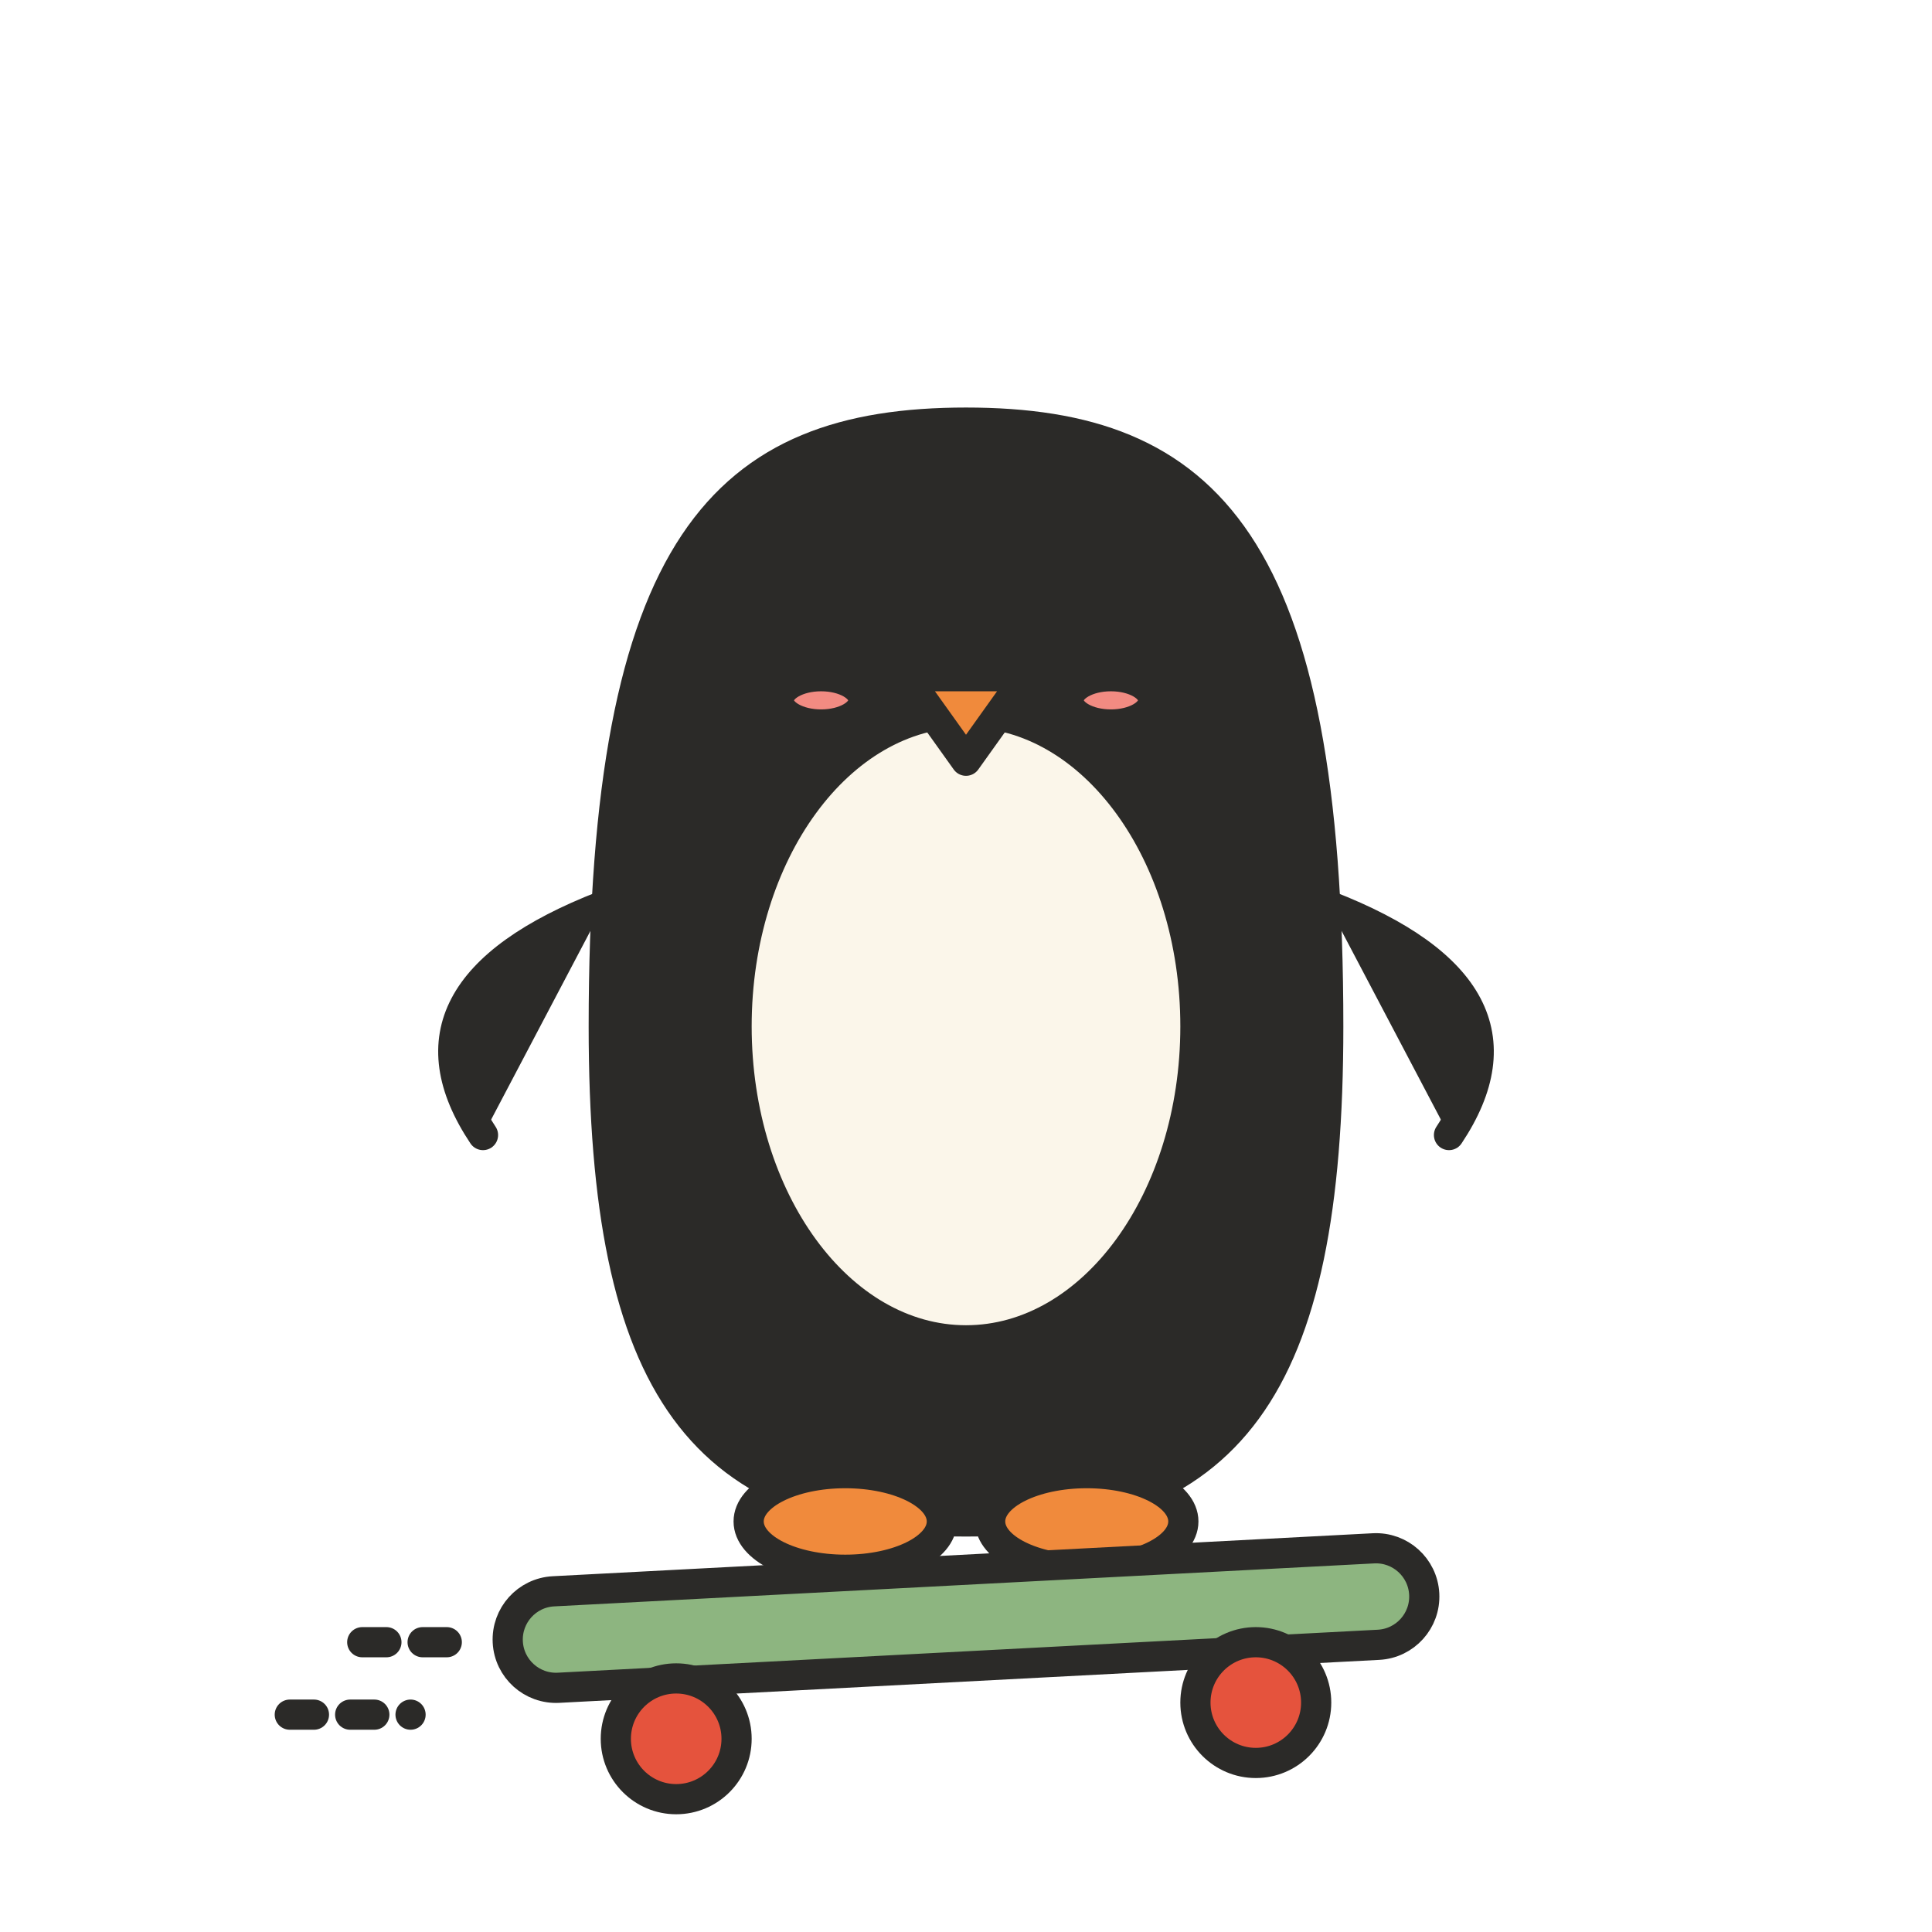
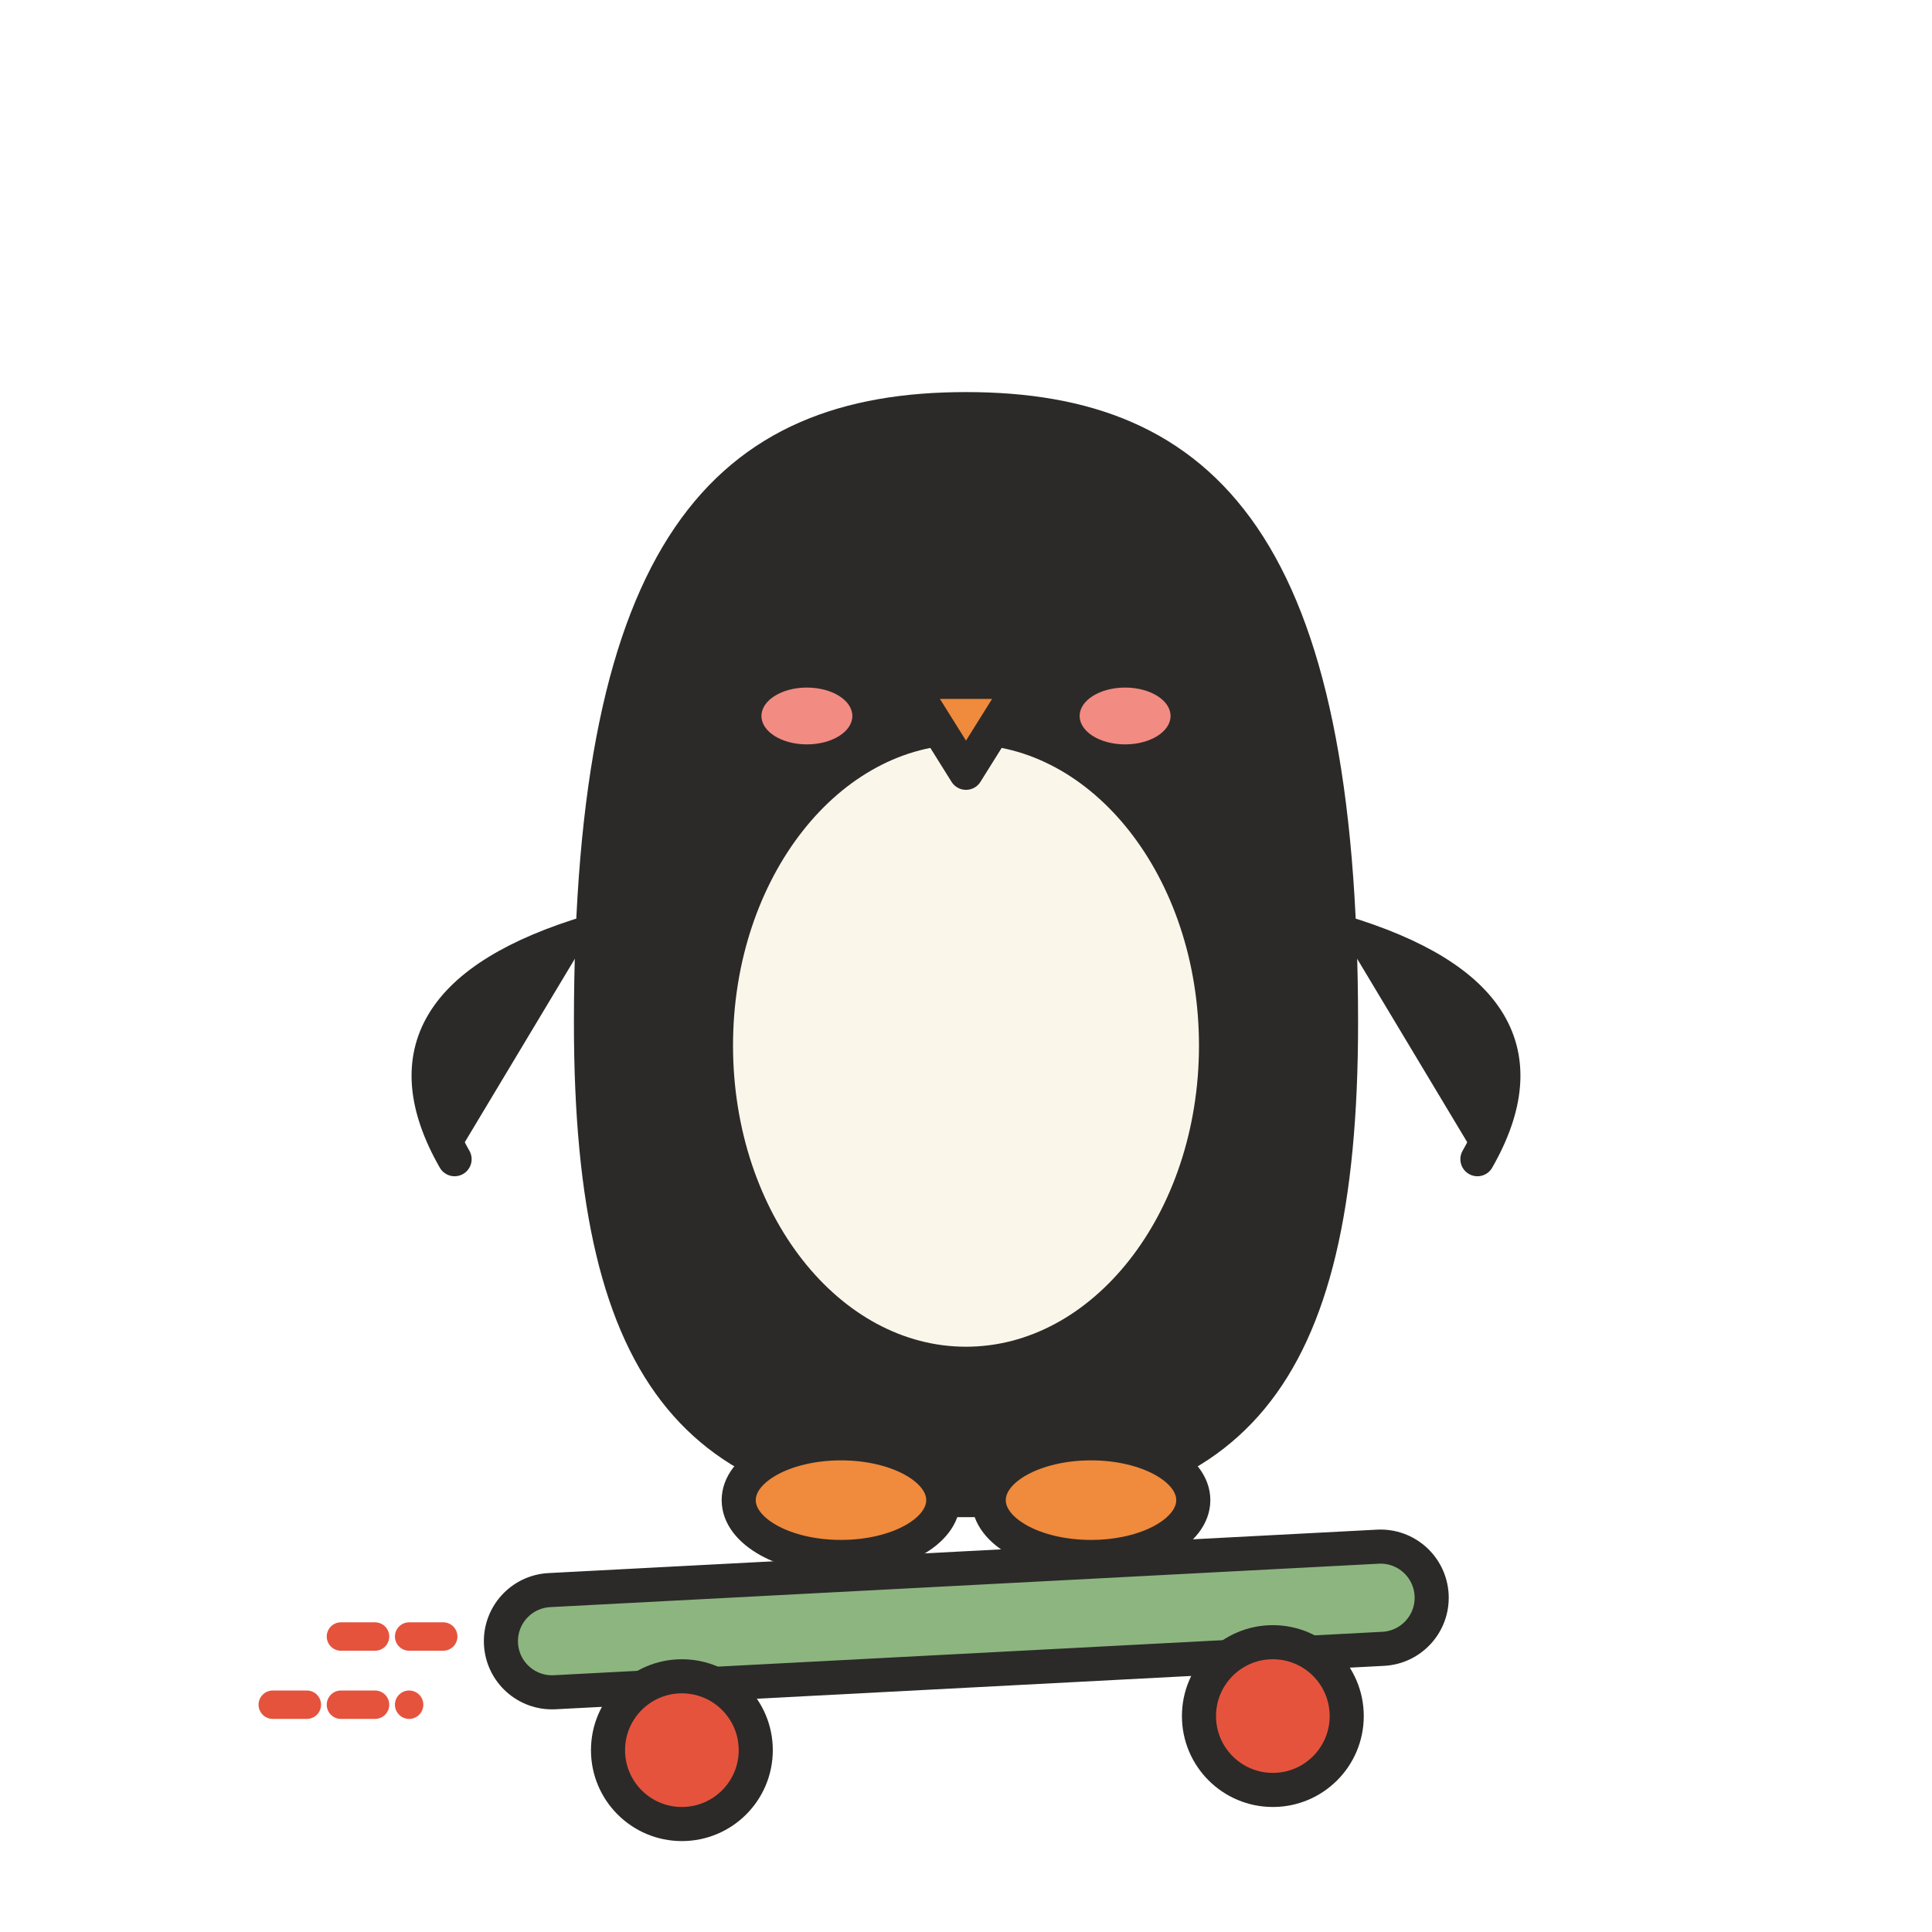
- <svg xmlns="http://www.w3.org/2000/svg" viewBox="0 0 160 160" width="100%" height="100%" fill="none" stroke="#2B2A28" stroke-width="2.5" stroke-linecap="round" stroke-linejoin="round">
-   <path d="M50,85 C50,45 60,35 80,35 C100,35 110,45 110,85 C110,115 102,126 80,126 C58,126 50,115 50,85 Z" fill="#2B2A28" />
-   <ellipse cx="80" cy="85" rx="19" ry="26" fill="#FBF6EA" />
-   <path d="M70,52 Q74,48 78,52" stroke-width="2.5" />
-   <path d="M82,52 Q86,48 90,52" stroke-width="2.5" />
-   <polygon points="75,56 85,56 80,63" fill="#F08A3C" />
-   <ellipse cx="68" cy="58" rx="3.5" ry="2" fill="#F28B82" />
-   <ellipse cx="92" cy="58" rx="3.5" ry="2" fill="#F28B82" />
-   <path d="M50,75 Q32,82 40,94" fill="#2B2A28" />
-   <path d="M110,75 Q128,82 120,94" fill="#2B2A28" />
-   <ellipse cx="70" cy="126" rx="8" ry="4" fill="#F08A3C" />
-   <ellipse cx="90" cy="126" rx="8" ry="4" fill="#F08A3C" />
-   <rect x="42" y="130" width="76" height="8" rx="4" fill="#8DB580" transform="rotate(-3 80 134)" />
-   <circle cx="56" cy="144" r="5" fill="#E5533D" />
-   <circle cx="104" cy="141" r="5" fill="#E5533D" />
-   <path d="M30,136 L38,136 M24,142 L34,142" stroke-dasharray="2 3" />
+ <svg xmlns="http://www.w3.org/2000/svg" viewBox="0 0 170 170" width="100%" height="100%" fill="none" stroke="#2B2A28" stroke-width="3" stroke-linecap="round" stroke-linejoin="round">
+   <path d="M52,90 C52,48 64,36 85,36 C106,36 118,48 118,90 C118,122 108,132 85,132 C62,132 52,122 52,90 Z" fill="#2B2A28" />
+   <ellipse cx="85" cy="92" rx="22" ry="28" fill="#FBF6EA" />
+   <path d="M74,56 Q78,51 82,56" stroke-width="3" />
+   <path d="M88,56 Q92,51 96,56" stroke-width="3" />
+   <polygon points="80,60 90,60 85,68" fill="#F08A3C" />
+   <ellipse cx="71" cy="63" rx="4" ry="2.5" fill="#F28B82" stroke="none" />
+   <ellipse cx="99" cy="63" rx="4" ry="2.5" fill="#F28B82" stroke="none" />
+   <path d="M52,82 Q32,88 40,102" fill="#2B2A28" />
+   <path d="M118,82 Q138,88 130,102" fill="#2B2A28" />
+   <ellipse cx="74" cy="132" rx="9" ry="5" fill="#F08A3C" />
+   <ellipse cx="96" cy="132" rx="9" ry="5" fill="#F08A3C" />
+   <rect x="44" y="138" width="82" height="9" rx="4.5" fill="#8DB580" transform="rotate(-3 85 142)" />
+   <circle cx="60" cy="154" r="6.5" fill="#E5533D" />
+   <circle cx="112" cy="151" r="6.5" fill="#E5533D" />
+   <path d="M30,144 L40,144 M24,150 L36,150" stroke="#E5533D" stroke-width="2.5" stroke-dasharray="3 3" />
</svg>
